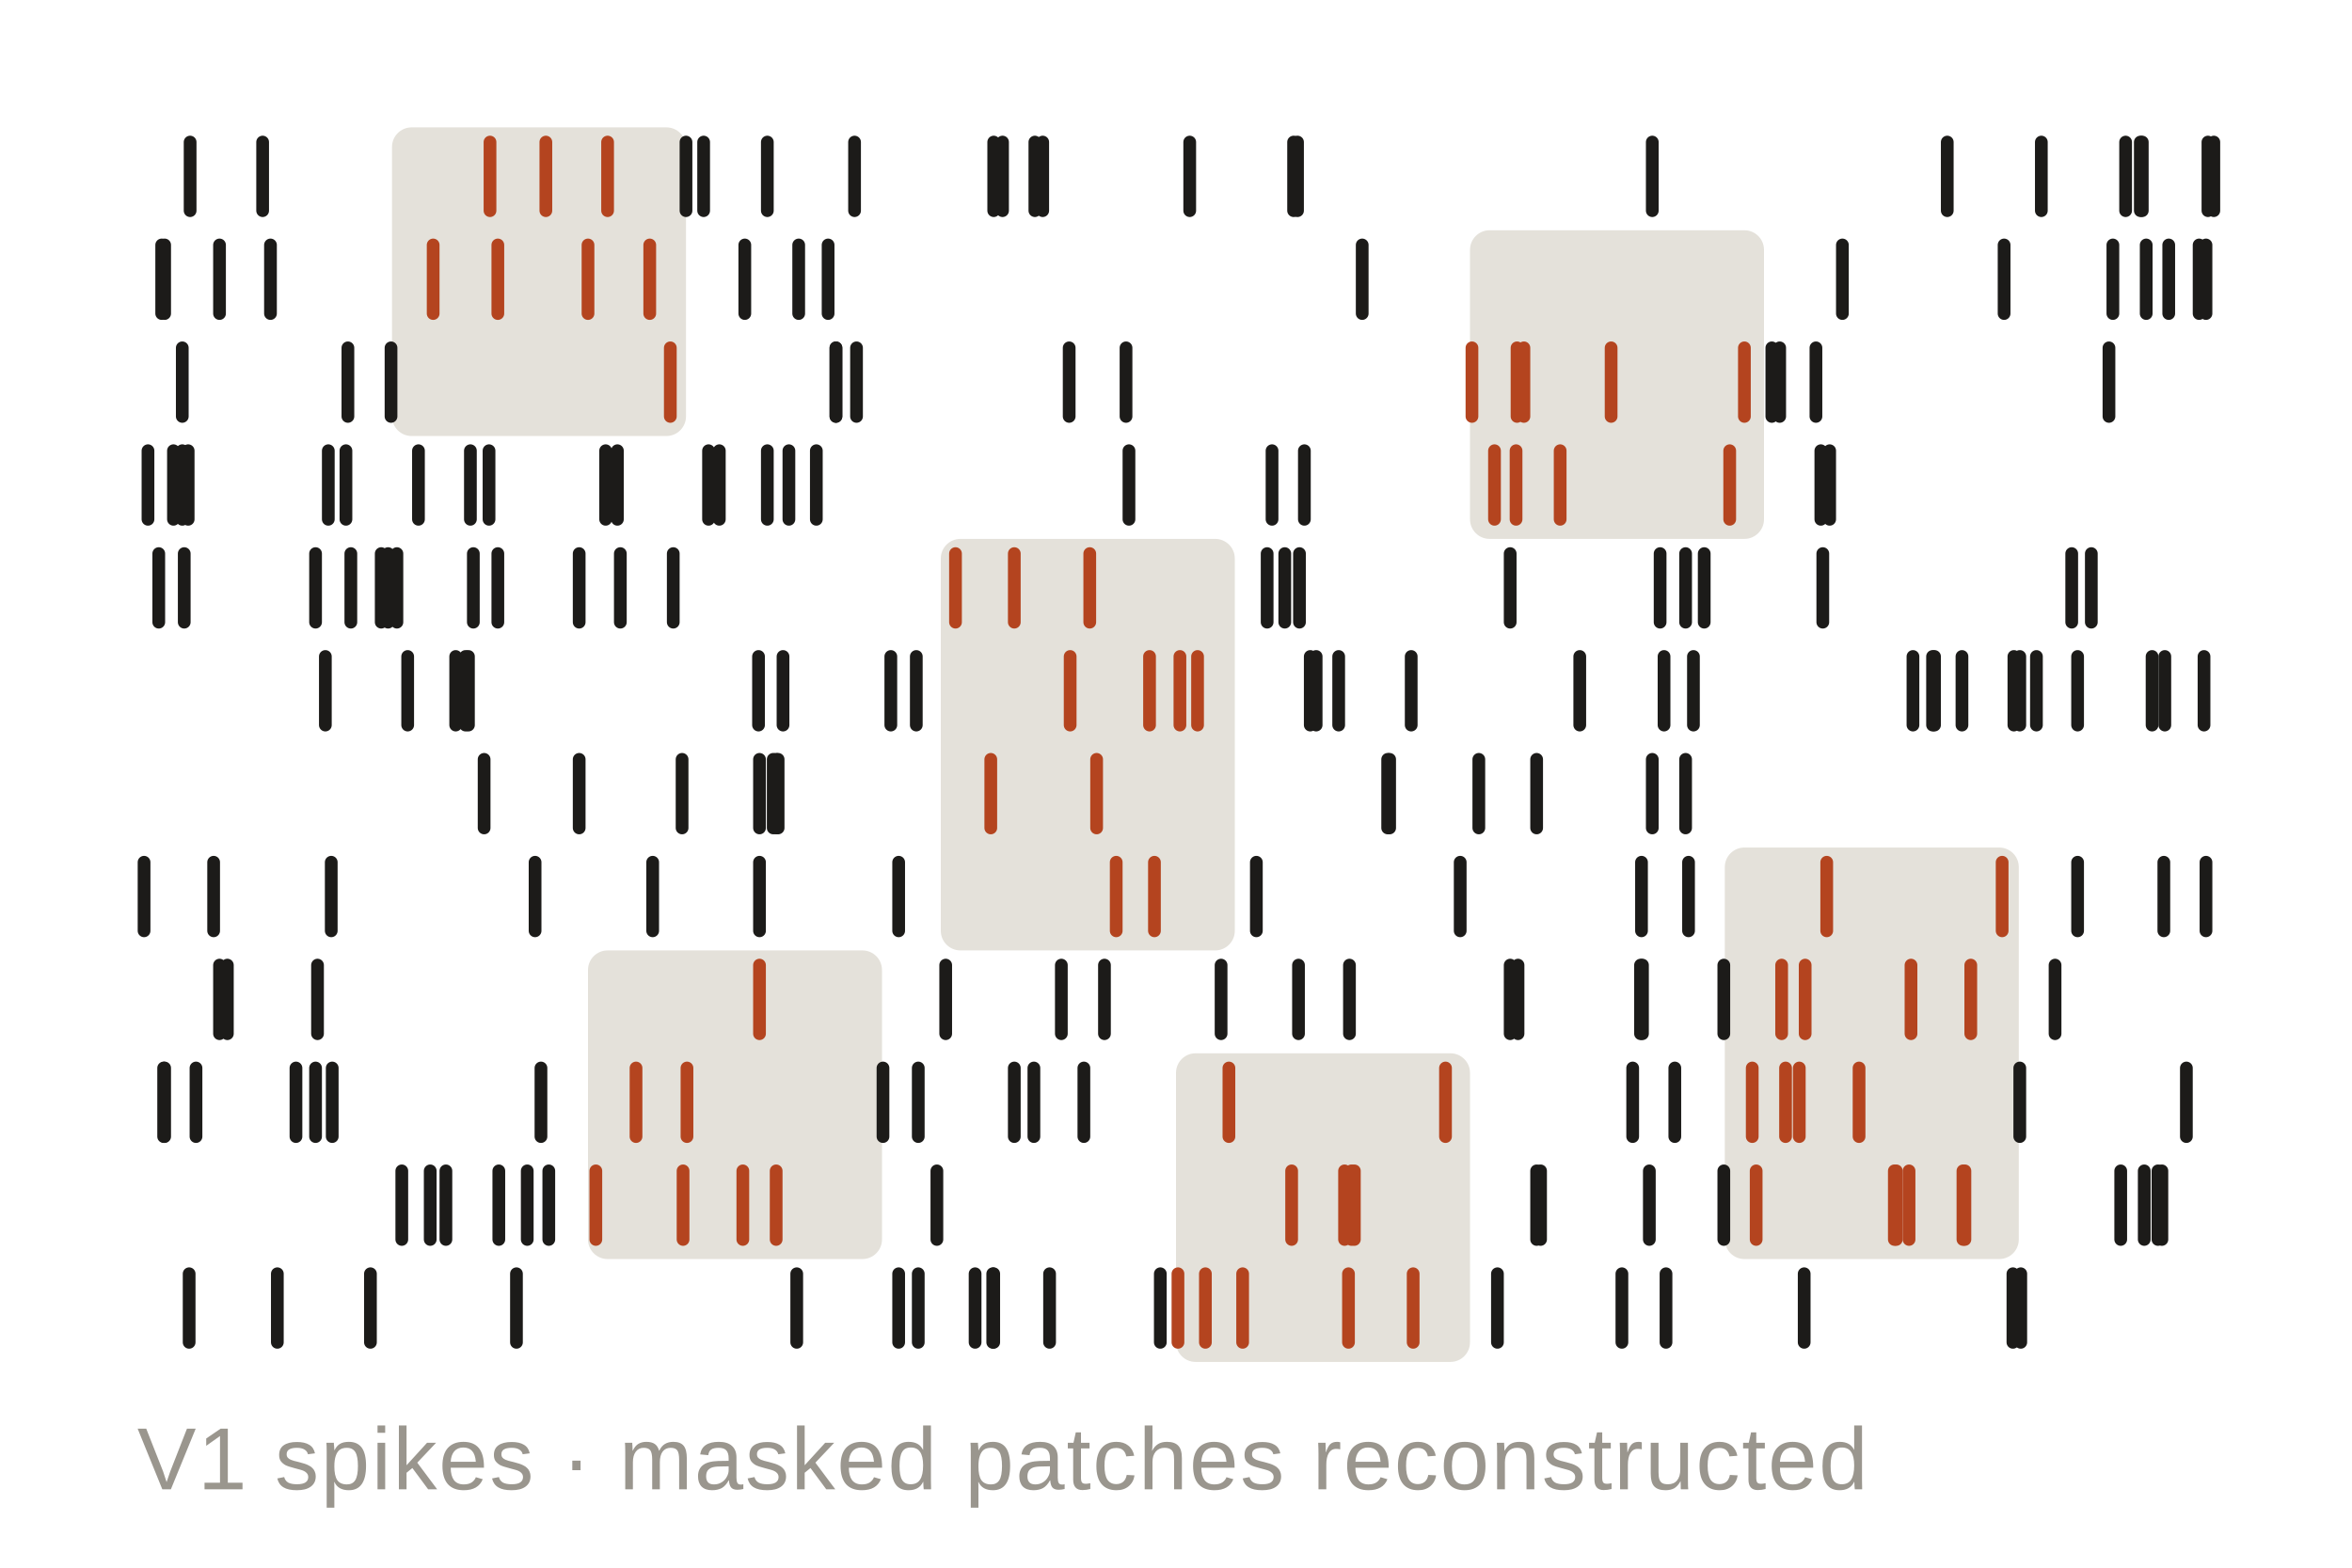
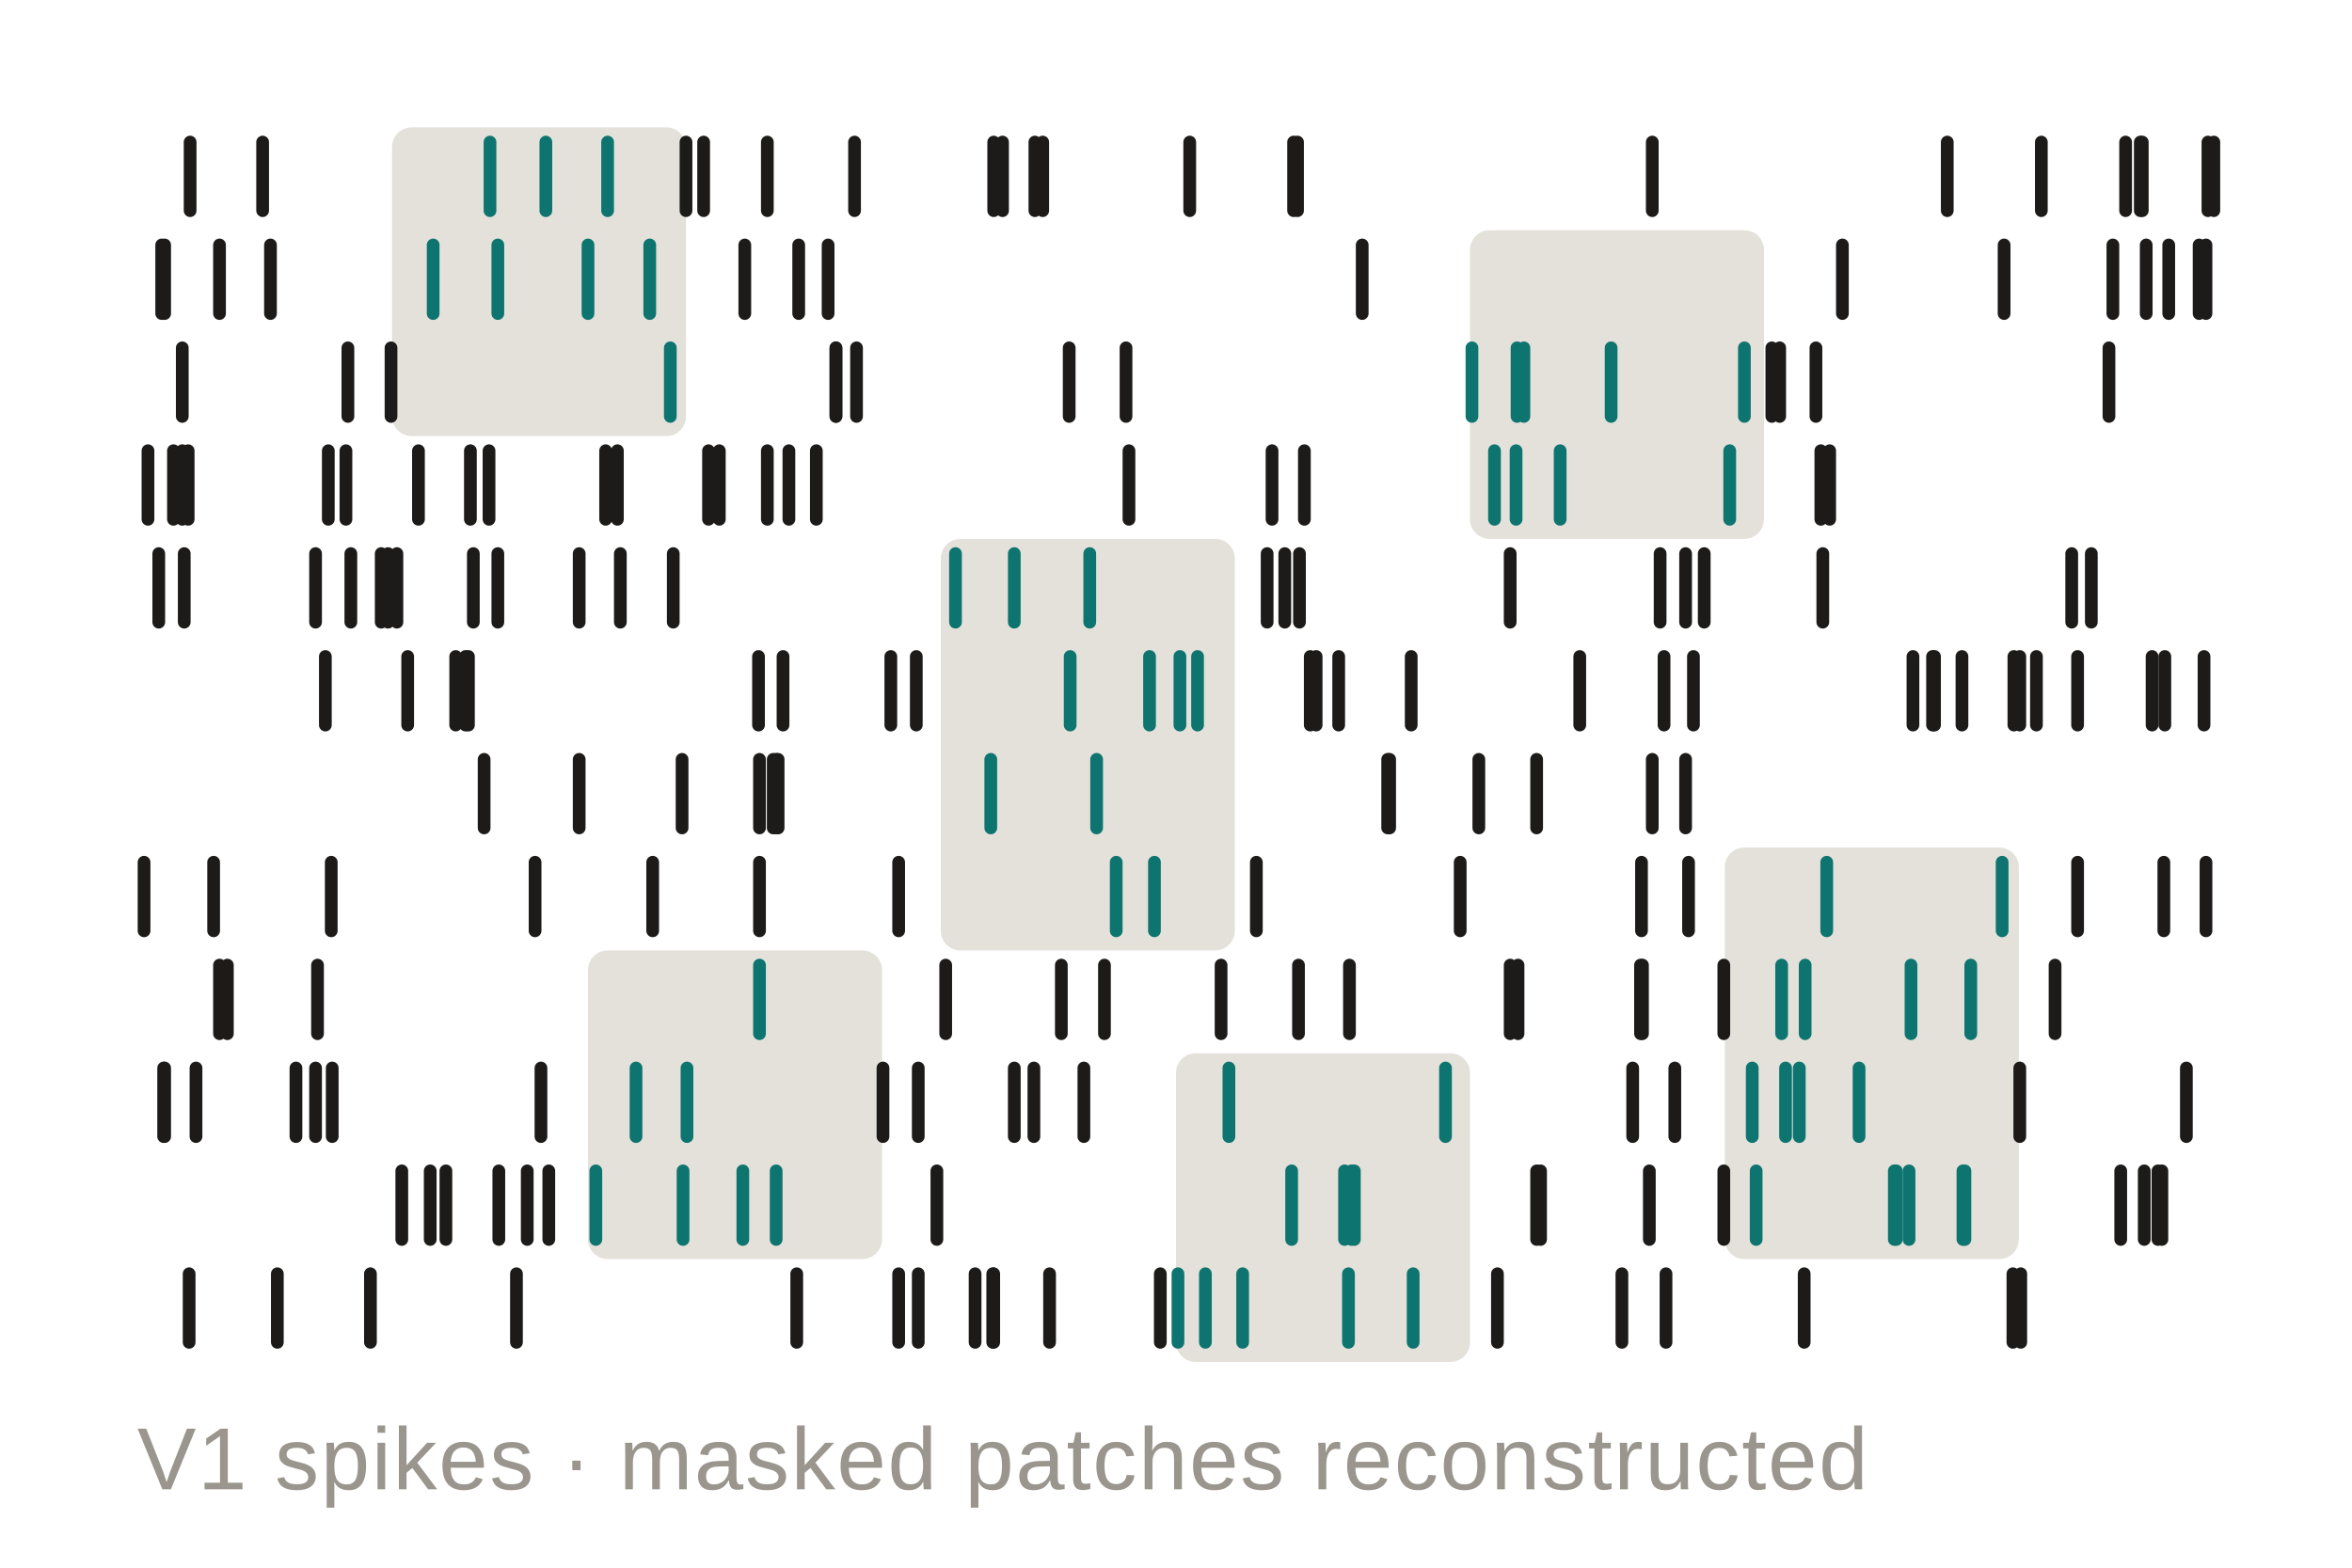
<svg xmlns="http://www.w3.org/2000/svg" class="g" viewBox="0 0 240 160">
  <style>
  .g .faint { fill: var(--rule, #e4e1da); }
-   .g .l-ink { stroke: var(--text, #1c1b19); } .g .l-mid { stroke: var(--fig-mid, #9a968e); } .g .l-acc { stroke: var(--accent, #b4441f); }
+   .g .l-ink { stroke: var(--text, #1c1b19); } .g .l-mid { stroke: var(--fig-mid, #9a968e); } .g .l-acc { stroke: var(--accent, #0e7470); }
  .g line, .g polyline { fill: none; stroke-width: 1.6; stroke-linecap: round; stroke-linejoin: round; }
  .g text { font-family: "Inter Tight", -apple-system, "Helvetica Neue", Arial, sans-serif; font-size: 9px; fill: var(--fig-mid, #9a968e); letter-spacing: .02em; }
</style>
  <rect class="faint" x="40" y="13.0" width="30" height="31.5" rx="2" />
  <rect class="faint" x="96" y="55.0" width="30" height="42.0" rx="2" />
  <rect class="faint" x="150" y="23.5" width="30" height="31.5" rx="2" />
  <rect class="faint" x="176" y="86.5" width="30" height="42.0" rx="2" />
  <rect class="faint" x="60" y="97.0" width="30" height="31.5" rx="2" />
  <rect class="faint" x="120" y="107.5" width="30" height="31.5" rx="2" />
  <line class="l-ink" style="stroke-width:1.3" x1="19.4" y1="14.5" x2="19.4" y2="21.5" />
  <line class="l-ink" style="stroke-width:1.3" x1="26.8" y1="14.5" x2="26.8" y2="21.5" />
  <line class="l-acc" style="stroke-width:1.3" x1="50.0" y1="14.5" x2="50.0" y2="21.5" />
  <line class="l-acc" style="stroke-width:1.3" x1="55.7" y1="14.5" x2="55.7" y2="21.5" />
  <line class="l-acc" style="stroke-width:1.3" x1="62.0" y1="14.5" x2="62.0" y2="21.5" />
  <line class="l-ink" style="stroke-width:1.3" x1="70.0" y1="14.5" x2="70.0" y2="21.5" />
  <line class="l-ink" style="stroke-width:1.3" x1="71.8" y1="14.5" x2="71.8" y2="21.5" />
  <line class="l-ink" style="stroke-width:1.3" x1="78.3" y1="14.5" x2="78.3" y2="21.5" />
  <line class="l-ink" style="stroke-width:1.3" x1="87.2" y1="14.5" x2="87.2" y2="21.5" />
  <line class="l-ink" style="stroke-width:1.3" x1="101.4" y1="14.5" x2="101.4" y2="21.5" />
  <line class="l-ink" style="stroke-width:1.3" x1="102.3" y1="14.5" x2="102.3" y2="21.5" />
  <line class="l-ink" style="stroke-width:1.3" x1="105.6" y1="14.5" x2="105.6" y2="21.5" />
  <line class="l-ink" style="stroke-width:1.3" x1="106.4" y1="14.5" x2="106.4" y2="21.5" />
  <line class="l-ink" style="stroke-width:1.3" x1="121.4" y1="14.5" x2="121.4" y2="21.5" />
  <line class="l-ink" style="stroke-width:1.3" x1="132.0" y1="14.5" x2="132.0" y2="21.5" />
  <line class="l-ink" style="stroke-width:1.3" x1="132.4" y1="14.5" x2="132.4" y2="21.5" />
  <line class="l-ink" style="stroke-width:1.3" x1="168.6" y1="14.5" x2="168.6" y2="21.5" />
  <line class="l-ink" style="stroke-width:1.3" x1="198.7" y1="14.5" x2="198.7" y2="21.5" />
  <line class="l-ink" style="stroke-width:1.3" x1="208.3" y1="14.5" x2="208.3" y2="21.5" />
  <line class="l-ink" style="stroke-width:1.3" x1="216.9" y1="14.5" x2="216.9" y2="21.5" />
  <line class="l-ink" style="stroke-width:1.3" x1="218.4" y1="14.5" x2="218.4" y2="21.5" />
  <line class="l-ink" style="stroke-width:1.3" x1="218.6" y1="14.5" x2="218.6" y2="21.5" />
  <line class="l-ink" style="stroke-width:1.3" x1="225.3" y1="14.5" x2="225.3" y2="21.5" />
  <line class="l-ink" style="stroke-width:1.3" x1="225.9" y1="14.5" x2="225.9" y2="21.5" />
  <line class="l-ink" style="stroke-width:1.3" x1="16.5" y1="25.0" x2="16.5" y2="32.0" />
  <line class="l-ink" style="stroke-width:1.3" x1="16.8" y1="25.0" x2="16.8" y2="32.0" />
  <line class="l-ink" style="stroke-width:1.3" x1="22.4" y1="25.0" x2="22.4" y2="32.0" />
  <line class="l-ink" style="stroke-width:1.3" x1="27.6" y1="25.0" x2="27.6" y2="32.0" />
  <line class="l-acc" style="stroke-width:1.3" x1="44.2" y1="25.0" x2="44.2" y2="32.0" />
  <line class="l-acc" style="stroke-width:1.3" x1="50.8" y1="25.0" x2="50.8" y2="32.0" />
  <line class="l-acc" style="stroke-width:1.3" x1="60.0" y1="25.0" x2="60.0" y2="32.0" />
  <line class="l-acc" style="stroke-width:1.3" x1="66.3" y1="25.0" x2="66.3" y2="32.0" />
  <line class="l-ink" style="stroke-width:1.3" x1="76.0" y1="25.0" x2="76.0" y2="32.0" />
  <line class="l-ink" style="stroke-width:1.3" x1="81.5" y1="25.0" x2="81.5" y2="32.0" />
  <line class="l-ink" style="stroke-width:1.3" x1="84.5" y1="25.0" x2="84.5" y2="32.0" />
  <line class="l-ink" style="stroke-width:1.3" x1="139.0" y1="25.0" x2="139.0" y2="32.0" />
  <line class="l-ink" style="stroke-width:1.3" x1="188.0" y1="25.0" x2="188.0" y2="32.0" />
  <line class="l-ink" style="stroke-width:1.3" x1="204.5" y1="25.0" x2="204.5" y2="32.0" />
  <line class="l-ink" style="stroke-width:1.3" x1="215.6" y1="25.0" x2="215.6" y2="32.0" />
  <line class="l-ink" style="stroke-width:1.3" x1="219.0" y1="25.0" x2="219.0" y2="32.0" />
  <line class="l-ink" style="stroke-width:1.3" x1="221.3" y1="25.0" x2="221.3" y2="32.0" />
  <line class="l-ink" style="stroke-width:1.3" x1="224.4" y1="25.0" x2="224.4" y2="32.0" />
  <line class="l-ink" style="stroke-width:1.3" x1="225.1" y1="25.0" x2="225.1" y2="32.0" />
  <line class="l-ink" style="stroke-width:1.3" x1="18.6" y1="35.5" x2="18.6" y2="42.5" />
  <line class="l-ink" style="stroke-width:1.3" x1="35.5" y1="35.5" x2="35.5" y2="42.5" />
  <line class="l-ink" style="stroke-width:1.3" x1="39.9" y1="35.5" x2="39.9" y2="42.5" />
  <line class="l-acc" style="stroke-width:1.3" x1="68.4" y1="35.5" x2="68.4" y2="42.5" />
  <line class="l-ink" style="stroke-width:1.3" x1="85.3" y1="35.5" x2="85.3" y2="42.5" />
  <line class="l-ink" style="stroke-width:1.3" x1="85.3" y1="35.5" x2="85.3" y2="42.5" />
  <line class="l-ink" style="stroke-width:1.3" x1="87.4" y1="35.5" x2="87.4" y2="42.5" />
  <line class="l-ink" style="stroke-width:1.3" x1="109.1" y1="35.5" x2="109.1" y2="42.5" />
  <line class="l-ink" style="stroke-width:1.3" x1="114.9" y1="35.5" x2="114.9" y2="42.5" />
  <line class="l-acc" style="stroke-width:1.3" x1="150.2" y1="35.5" x2="150.2" y2="42.5" />
  <line class="l-acc" style="stroke-width:1.3" x1="154.8" y1="35.5" x2="154.8" y2="42.5" />
  <line class="l-acc" style="stroke-width:1.3" x1="155.5" y1="35.5" x2="155.5" y2="42.5" />
  <line class="l-acc" style="stroke-width:1.3" x1="164.4" y1="35.5" x2="164.4" y2="42.5" />
  <line class="l-acc" style="stroke-width:1.3" x1="178.0" y1="35.5" x2="178.0" y2="42.5" />
  <line class="l-ink" style="stroke-width:1.3" x1="180.8" y1="35.5" x2="180.8" y2="42.5" />
  <line class="l-ink" style="stroke-width:1.3" x1="181.6" y1="35.5" x2="181.6" y2="42.5" />
  <line class="l-ink" style="stroke-width:1.3" x1="185.3" y1="35.5" x2="185.3" y2="42.5" />
  <line class="l-ink" style="stroke-width:1.3" x1="215.2" y1="35.5" x2="215.2" y2="42.5" />
  <line class="l-ink" style="stroke-width:1.3" x1="15.1" y1="46.0" x2="15.1" y2="53.0" />
  <line class="l-ink" style="stroke-width:1.3" x1="17.7" y1="46.0" x2="17.7" y2="53.0" />
  <line class="l-ink" style="stroke-width:1.3" x1="18.6" y1="46.0" x2="18.6" y2="53.0" />
  <line class="l-ink" style="stroke-width:1.3" x1="19.2" y1="46.0" x2="19.2" y2="53.0" />
  <line class="l-ink" style="stroke-width:1.3" x1="33.5" y1="46.0" x2="33.5" y2="53.0" />
  <line class="l-ink" style="stroke-width:1.3" x1="35.3" y1="46.0" x2="35.3" y2="53.0" />
  <line class="l-ink" style="stroke-width:1.3" x1="42.7" y1="46.0" x2="42.7" y2="53.0" />
  <line class="l-ink" style="stroke-width:1.3" x1="48.0" y1="46.0" x2="48.0" y2="53.0" />
  <line class="l-ink" style="stroke-width:1.3" x1="49.9" y1="46.0" x2="49.9" y2="53.0" />
  <line class="l-ink" style="stroke-width:1.3" x1="61.8" y1="46.0" x2="61.8" y2="53.0" />
  <line class="l-ink" style="stroke-width:1.3" x1="63.0" y1="46.0" x2="63.0" y2="53.0" />
  <line class="l-ink" style="stroke-width:1.3" x1="72.3" y1="46.0" x2="72.3" y2="53.0" />
  <line class="l-ink" style="stroke-width:1.3" x1="73.4" y1="46.0" x2="73.4" y2="53.0" />
  <line class="l-ink" style="stroke-width:1.3" x1="78.3" y1="46.0" x2="78.3" y2="53.0" />
  <line class="l-ink" style="stroke-width:1.3" x1="80.5" y1="46.0" x2="80.5" y2="53.0" />
  <line class="l-ink" style="stroke-width:1.3" x1="83.3" y1="46.0" x2="83.3" y2="53.0" />
  <line class="l-ink" style="stroke-width:1.3" x1="115.2" y1="46.0" x2="115.2" y2="53.0" />
  <line class="l-ink" style="stroke-width:1.3" x1="129.8" y1="46.0" x2="129.8" y2="53.0" />
  <line class="l-ink" style="stroke-width:1.3" x1="133.1" y1="46.0" x2="133.1" y2="53.0" />
  <line class="l-acc" style="stroke-width:1.3" x1="152.5" y1="46.0" x2="152.5" y2="53.0" />
  <line class="l-acc" style="stroke-width:1.3" x1="154.7" y1="46.0" x2="154.7" y2="53.0" />
  <line class="l-acc" style="stroke-width:1.3" x1="159.2" y1="46.0" x2="159.2" y2="53.0" />
  <line class="l-acc" style="stroke-width:1.3" x1="176.5" y1="46.0" x2="176.5" y2="53.0" />
  <line class="l-ink" style="stroke-width:1.3" x1="185.8" y1="46.0" x2="185.8" y2="53.0" />
  <line class="l-ink" style="stroke-width:1.3" x1="186.7" y1="46.0" x2="186.7" y2="53.0" />
  <line class="l-ink" style="stroke-width:1.3" x1="16.2" y1="56.5" x2="16.2" y2="63.5" />
  <line class="l-ink" style="stroke-width:1.3" x1="18.8" y1="56.5" x2="18.8" y2="63.5" />
  <line class="l-ink" style="stroke-width:1.3" x1="32.2" y1="56.5" x2="32.2" y2="63.5" />
  <line class="l-ink" style="stroke-width:1.3" x1="35.8" y1="56.5" x2="35.8" y2="63.5" />
  <line class="l-ink" style="stroke-width:1.3" x1="38.9" y1="56.5" x2="38.9" y2="63.5" />
  <line class="l-ink" style="stroke-width:1.3" x1="39.6" y1="56.5" x2="39.6" y2="63.5" />
  <line class="l-ink" style="stroke-width:1.3" x1="40.5" y1="56.5" x2="40.5" y2="63.5" />
  <line class="l-ink" style="stroke-width:1.3" x1="48.3" y1="56.5" x2="48.3" y2="63.5" />
  <line class="l-ink" style="stroke-width:1.3" x1="50.8" y1="56.5" x2="50.8" y2="63.5" />
  <line class="l-ink" style="stroke-width:1.3" x1="59.1" y1="56.5" x2="59.1" y2="63.5" />
  <line class="l-ink" style="stroke-width:1.3" x1="63.3" y1="56.5" x2="63.3" y2="63.5" />
  <line class="l-ink" style="stroke-width:1.3" x1="68.7" y1="56.5" x2="68.7" y2="63.5" />
  <line class="l-acc" style="stroke-width:1.3" x1="97.5" y1="56.5" x2="97.5" y2="63.5" />
  <line class="l-acc" style="stroke-width:1.3" x1="103.5" y1="56.5" x2="103.5" y2="63.5" />
  <line class="l-acc" style="stroke-width:1.3" x1="111.2" y1="56.5" x2="111.2" y2="63.5" />
  <line class="l-ink" style="stroke-width:1.3" x1="129.3" y1="56.5" x2="129.3" y2="63.5" />
  <line class="l-ink" style="stroke-width:1.3" x1="131.1" y1="56.5" x2="131.1" y2="63.5" />
  <line class="l-ink" style="stroke-width:1.3" x1="132.6" y1="56.5" x2="132.6" y2="63.5" />
  <line class="l-ink" style="stroke-width:1.3" x1="154.1" y1="56.5" x2="154.1" y2="63.5" />
  <line class="l-ink" style="stroke-width:1.3" x1="169.4" y1="56.5" x2="169.4" y2="63.5" />
  <line class="l-ink" style="stroke-width:1.3" x1="172.0" y1="56.5" x2="172.0" y2="63.5" />
  <line class="l-ink" style="stroke-width:1.3" x1="173.9" y1="56.5" x2="173.9" y2="63.5" />
  <line class="l-ink" style="stroke-width:1.3" x1="186.0" y1="56.5" x2="186.0" y2="63.5" />
  <line class="l-ink" style="stroke-width:1.3" x1="211.4" y1="56.5" x2="211.4" y2="63.5" />
  <line class="l-ink" style="stroke-width:1.3" x1="213.4" y1="56.5" x2="213.4" y2="63.5" />
  <line class="l-ink" style="stroke-width:1.3" x1="33.2" y1="67.0" x2="33.2" y2="74.0" />
  <line class="l-ink" style="stroke-width:1.3" x1="41.6" y1="67.0" x2="41.6" y2="74.0" />
  <line class="l-ink" style="stroke-width:1.3" x1="46.5" y1="67.0" x2="46.5" y2="74.0" />
  <line class="l-ink" style="stroke-width:1.3" x1="47.5" y1="67.0" x2="47.5" y2="74.0" />
  <line class="l-ink" style="stroke-width:1.3" x1="47.8" y1="67.0" x2="47.8" y2="74.0" />
  <line class="l-ink" style="stroke-width:1.3" x1="77.4" y1="67.0" x2="77.4" y2="74.0" />
  <line class="l-ink" style="stroke-width:1.3" x1="79.9" y1="67.0" x2="79.9" y2="74.0" />
  <line class="l-ink" style="stroke-width:1.3" x1="90.9" y1="67.0" x2="90.9" y2="74.0" />
  <line class="l-ink" style="stroke-width:1.3" x1="93.5" y1="67.0" x2="93.5" y2="74.0" />
  <line class="l-acc" style="stroke-width:1.3" x1="109.2" y1="67.0" x2="109.2" y2="74.0" />
  <line class="l-acc" style="stroke-width:1.3" x1="117.3" y1="67.0" x2="117.3" y2="74.0" />
  <line class="l-acc" style="stroke-width:1.3" x1="120.4" y1="67.0" x2="120.4" y2="74.0" />
  <line class="l-acc" style="stroke-width:1.3" x1="122.2" y1="67.0" x2="122.2" y2="74.0" />
  <line class="l-ink" style="stroke-width:1.3" x1="133.7" y1="67.0" x2="133.7" y2="74.0" />
  <line class="l-ink" style="stroke-width:1.3" x1="134.3" y1="67.0" x2="134.3" y2="74.0" />
  <line class="l-ink" style="stroke-width:1.3" x1="136.6" y1="67.0" x2="136.6" y2="74.0" />
  <line class="l-ink" style="stroke-width:1.3" x1="144.0" y1="67.0" x2="144.0" y2="74.0" />
  <line class="l-ink" style="stroke-width:1.3" x1="161.2" y1="67.0" x2="161.2" y2="74.0" />
  <line class="l-ink" style="stroke-width:1.3" x1="169.8" y1="67.0" x2="169.8" y2="74.0" />
  <line class="l-ink" style="stroke-width:1.3" x1="172.8" y1="67.0" x2="172.8" y2="74.0" />
  <line class="l-ink" style="stroke-width:1.3" x1="195.2" y1="67.0" x2="195.2" y2="74.0" />
  <line class="l-ink" style="stroke-width:1.3" x1="197.2" y1="67.0" x2="197.2" y2="74.0" />
  <line class="l-ink" style="stroke-width:1.3" x1="197.4" y1="67.0" x2="197.4" y2="74.0" />
  <line class="l-ink" style="stroke-width:1.3" x1="200.2" y1="67.0" x2="200.2" y2="74.0" />
  <line class="l-ink" style="stroke-width:1.3" x1="205.5" y1="67.0" x2="205.5" y2="74.0" />
  <line class="l-ink" style="stroke-width:1.3" x1="206.1" y1="67.0" x2="206.1" y2="74.0" />
  <line class="l-ink" style="stroke-width:1.3" x1="207.8" y1="67.0" x2="207.8" y2="74.0" />
  <line class="l-ink" style="stroke-width:1.3" x1="212.0" y1="67.0" x2="212.0" y2="74.0" />
  <line class="l-ink" style="stroke-width:1.3" x1="219.6" y1="67.0" x2="219.6" y2="74.0" />
  <line class="l-ink" style="stroke-width:1.3" x1="220.9" y1="67.0" x2="220.9" y2="74.0" />
  <line class="l-ink" style="stroke-width:1.3" x1="224.9" y1="67.0" x2="224.9" y2="74.0" />
  <line class="l-ink" style="stroke-width:1.3" x1="49.4" y1="77.5" x2="49.4" y2="84.5" />
  <line class="l-ink" style="stroke-width:1.3" x1="59.1" y1="77.5" x2="59.1" y2="84.5" />
  <line class="l-ink" style="stroke-width:1.3" x1="69.6" y1="77.5" x2="69.6" y2="84.5" />
  <line class="l-ink" style="stroke-width:1.3" x1="77.5" y1="77.5" x2="77.5" y2="84.5" />
  <line class="l-ink" style="stroke-width:1.3" x1="78.9" y1="77.5" x2="78.9" y2="84.5" />
  <line class="l-ink" style="stroke-width:1.3" x1="79.2" y1="77.5" x2="79.2" y2="84.5" />
  <line class="l-ink" style="stroke-width:1.3" x1="79.4" y1="77.5" x2="79.4" y2="84.5" />
  <line class="l-acc" style="stroke-width:1.3" x1="101.1" y1="77.5" x2="101.1" y2="84.5" />
  <line class="l-acc" style="stroke-width:1.3" x1="111.9" y1="77.5" x2="111.9" y2="84.5" />
  <line class="l-ink" style="stroke-width:1.3" x1="141.6" y1="77.5" x2="141.6" y2="84.5" />
  <line class="l-ink" style="stroke-width:1.3" x1="141.8" y1="77.5" x2="141.8" y2="84.5" />
  <line class="l-ink" style="stroke-width:1.3" x1="150.9" y1="77.5" x2="150.9" y2="84.5" />
  <line class="l-ink" style="stroke-width:1.3" x1="156.8" y1="77.5" x2="156.8" y2="84.5" />
  <line class="l-ink" style="stroke-width:1.3" x1="168.6" y1="77.5" x2="168.6" y2="84.5" />
  <line class="l-ink" style="stroke-width:1.3" x1="172.0" y1="77.5" x2="172.0" y2="84.5" />
  <line class="l-ink" style="stroke-width:1.3" x1="14.7" y1="88.0" x2="14.7" y2="95.0" />
  <line class="l-ink" style="stroke-width:1.3" x1="21.8" y1="88.0" x2="21.8" y2="95.0" />
  <line class="l-ink" style="stroke-width:1.3" x1="33.8" y1="88.0" x2="33.8" y2="95.0" />
  <line class="l-ink" style="stroke-width:1.3" x1="54.6" y1="88.0" x2="54.6" y2="95.0" />
  <line class="l-ink" style="stroke-width:1.3" x1="66.6" y1="88.0" x2="66.6" y2="95.0" />
  <line class="l-ink" style="stroke-width:1.3" x1="77.5" y1="88.0" x2="77.5" y2="95.0" />
  <line class="l-ink" style="stroke-width:1.3" x1="91.7" y1="88.0" x2="91.7" y2="95.0" />
  <line class="l-acc" style="stroke-width:1.3" x1="113.9" y1="88.0" x2="113.9" y2="95.0" />
  <line class="l-acc" style="stroke-width:1.3" x1="117.8" y1="88.0" x2="117.8" y2="95.0" />
  <line class="l-ink" style="stroke-width:1.3" x1="128.2" y1="88.0" x2="128.2" y2="95.0" />
  <line class="l-ink" style="stroke-width:1.3" x1="149.0" y1="88.0" x2="149.0" y2="95.0" />
  <line class="l-ink" style="stroke-width:1.3" x1="167.5" y1="88.0" x2="167.5" y2="95.0" />
  <line class="l-ink" style="stroke-width:1.3" x1="172.3" y1="88.0" x2="172.3" y2="95.0" />
  <line class="l-acc" style="stroke-width:1.3" x1="186.4" y1="88.0" x2="186.4" y2="95.0" />
  <line class="l-acc" style="stroke-width:1.3" x1="204.3" y1="88.0" x2="204.3" y2="95.0" />
  <line class="l-ink" style="stroke-width:1.3" x1="212.0" y1="88.0" x2="212.0" y2="95.0" />
  <line class="l-ink" style="stroke-width:1.3" x1="220.8" y1="88.0" x2="220.8" y2="95.0" />
  <line class="l-ink" style="stroke-width:1.3" x1="225.1" y1="88.0" x2="225.1" y2="95.0" />
  <line class="l-ink" style="stroke-width:1.3" x1="22.4" y1="98.5" x2="22.4" y2="105.5" />
  <line class="l-ink" style="stroke-width:1.3" x1="23.2" y1="98.5" x2="23.2" y2="105.5" />
  <line class="l-ink" style="stroke-width:1.3" x1="32.4" y1="98.5" x2="32.4" y2="105.5" />
  <line class="l-acc" style="stroke-width:1.3" x1="77.5" y1="98.5" x2="77.5" y2="105.5" />
  <line class="l-ink" style="stroke-width:1.3" x1="96.5" y1="98.5" x2="96.5" y2="105.5" />
  <line class="l-ink" style="stroke-width:1.3" x1="108.3" y1="98.5" x2="108.3" y2="105.5" />
  <line class="l-ink" style="stroke-width:1.3" x1="112.7" y1="98.5" x2="112.7" y2="105.5" />
  <line class="l-ink" style="stroke-width:1.3" x1="124.6" y1="98.5" x2="124.6" y2="105.5" />
  <line class="l-ink" style="stroke-width:1.3" x1="132.5" y1="98.5" x2="132.5" y2="105.5" />
  <line class="l-ink" style="stroke-width:1.3" x1="137.7" y1="98.5" x2="137.7" y2="105.5" />
  <line class="l-ink" style="stroke-width:1.3" x1="154.1" y1="98.5" x2="154.1" y2="105.5" />
  <line class="l-ink" style="stroke-width:1.3" x1="154.9" y1="98.5" x2="154.9" y2="105.5" />
  <line class="l-ink" style="stroke-width:1.3" x1="167.4" y1="98.5" x2="167.4" y2="105.5" />
  <line class="l-ink" style="stroke-width:1.3" x1="167.6" y1="98.5" x2="167.6" y2="105.5" />
  <line class="l-ink" style="stroke-width:1.3" x1="175.9" y1="98.5" x2="175.9" y2="105.5" />
  <line class="l-acc" style="stroke-width:1.3" x1="181.8" y1="98.5" x2="181.8" y2="105.5" />
  <line class="l-acc" style="stroke-width:1.3" x1="184.2" y1="98.5" x2="184.2" y2="105.5" />
  <line class="l-acc" style="stroke-width:1.3" x1="195.0" y1="98.5" x2="195.0" y2="105.5" />
  <line class="l-acc" style="stroke-width:1.3" x1="201.1" y1="98.5" x2="201.1" y2="105.5" />
  <line class="l-ink" style="stroke-width:1.3" x1="209.7" y1="98.5" x2="209.7" y2="105.5" />
  <line class="l-ink" style="stroke-width:1.3" x1="16.7" y1="109.0" x2="16.7" y2="116.0" />
  <line class="l-ink" style="stroke-width:1.3" x1="16.8" y1="109.0" x2="16.8" y2="116.0" />
  <line class="l-ink" style="stroke-width:1.3" x1="20.0" y1="109.0" x2="20.0" y2="116.0" />
  <line class="l-ink" style="stroke-width:1.3" x1="30.2" y1="109.0" x2="30.2" y2="116.0" />
  <line class="l-ink" style="stroke-width:1.3" x1="32.2" y1="109.0" x2="32.2" y2="116.0" />
  <line class="l-ink" style="stroke-width:1.3" x1="33.9" y1="109.0" x2="33.9" y2="116.0" />
  <line class="l-ink" style="stroke-width:1.3" x1="55.2" y1="109.0" x2="55.2" y2="116.0" />
  <line class="l-acc" style="stroke-width:1.3" x1="64.9" y1="109.0" x2="64.9" y2="116.0" />
  <line class="l-acc" style="stroke-width:1.3" x1="70.1" y1="109.0" x2="70.1" y2="116.0" />
  <line class="l-ink" style="stroke-width:1.3" x1="90.1" y1="109.0" x2="90.1" y2="116.0" />
  <line class="l-ink" style="stroke-width:1.3" x1="93.7" y1="109.0" x2="93.7" y2="116.0" />
  <line class="l-ink" style="stroke-width:1.3" x1="103.5" y1="109.0" x2="103.5" y2="116.0" />
  <line class="l-ink" style="stroke-width:1.3" x1="105.5" y1="109.0" x2="105.5" y2="116.0" />
  <line class="l-ink" style="stroke-width:1.3" x1="110.6" y1="109.0" x2="110.6" y2="116.0" />
  <line class="l-acc" style="stroke-width:1.3" x1="125.4" y1="109.0" x2="125.4" y2="116.0" />
  <line class="l-acc" style="stroke-width:1.3" x1="147.5" y1="109.0" x2="147.5" y2="116.0" />
  <line class="l-ink" style="stroke-width:1.3" x1="166.6" y1="109.0" x2="166.6" y2="116.0" />
  <line class="l-ink" style="stroke-width:1.3" x1="170.9" y1="109.0" x2="170.9" y2="116.0" />
  <line class="l-acc" style="stroke-width:1.3" x1="178.8" y1="109.0" x2="178.8" y2="116.0" />
  <line class="l-acc" style="stroke-width:1.3" x1="182.2" y1="109.0" x2="182.2" y2="116.0" />
  <line class="l-acc" style="stroke-width:1.3" x1="183.6" y1="109.0" x2="183.6" y2="116.0" />
  <line class="l-acc" style="stroke-width:1.3" x1="189.7" y1="109.0" x2="189.7" y2="116.0" />
  <line class="l-ink" style="stroke-width:1.3" x1="206.1" y1="109.0" x2="206.1" y2="116.0" />
  <line class="l-ink" style="stroke-width:1.3" x1="223.1" y1="109.0" x2="223.1" y2="116.0" />
  <line class="l-ink" style="stroke-width:1.3" x1="41.0" y1="119.5" x2="41.0" y2="126.5" />
  <line class="l-ink" style="stroke-width:1.3" x1="43.9" y1="119.5" x2="43.9" y2="126.5" />
  <line class="l-ink" style="stroke-width:1.3" x1="45.5" y1="119.5" x2="45.5" y2="126.5" />
  <line class="l-ink" style="stroke-width:1.3" x1="50.9" y1="119.5" x2="50.9" y2="126.5" />
  <line class="l-ink" style="stroke-width:1.3" x1="53.8" y1="119.5" x2="53.8" y2="126.5" />
  <line class="l-ink" style="stroke-width:1.3" x1="56.0" y1="119.5" x2="56.0" y2="126.5" />
  <line class="l-acc" style="stroke-width:1.3" x1="60.8" y1="119.5" x2="60.8" y2="126.5" />
  <line class="l-acc" style="stroke-width:1.3" x1="69.7" y1="119.5" x2="69.7" y2="126.5" />
  <line class="l-acc" style="stroke-width:1.3" x1="75.8" y1="119.5" x2="75.8" y2="126.5" />
  <line class="l-acc" style="stroke-width:1.3" x1="79.2" y1="119.5" x2="79.2" y2="126.5" />
  <line class="l-ink" style="stroke-width:1.3" x1="95.6" y1="119.5" x2="95.6" y2="126.5" />
  <line class="l-acc" style="stroke-width:1.3" x1="131.8" y1="119.5" x2="131.8" y2="126.5" />
  <line class="l-acc" style="stroke-width:1.3" x1="137.2" y1="119.5" x2="137.2" y2="126.5" />
  <line class="l-acc" style="stroke-width:1.3" x1="137.9" y1="119.5" x2="137.9" y2="126.5" />
  <line class="l-acc" style="stroke-width:1.3" x1="138.2" y1="119.5" x2="138.2" y2="126.5" />
  <line class="l-ink" style="stroke-width:1.3" x1="156.8" y1="119.5" x2="156.8" y2="126.5" />
  <line class="l-ink" style="stroke-width:1.3" x1="157.2" y1="119.5" x2="157.2" y2="126.5" />
  <line class="l-ink" style="stroke-width:1.3" x1="168.3" y1="119.5" x2="168.3" y2="126.5" />
  <line class="l-ink" style="stroke-width:1.3" x1="175.9" y1="119.5" x2="175.9" y2="126.5" />
  <line class="l-acc" style="stroke-width:1.3" x1="179.2" y1="119.5" x2="179.2" y2="126.5" />
  <line class="l-acc" style="stroke-width:1.3" x1="193.3" y1="119.5" x2="193.3" y2="126.5" />
  <line class="l-acc" style="stroke-width:1.3" x1="193.5" y1="119.5" x2="193.5" y2="126.5" />
  <line class="l-acc" style="stroke-width:1.3" x1="194.8" y1="119.5" x2="194.8" y2="126.5" />
  <line class="l-acc" style="stroke-width:1.3" x1="200.3" y1="119.5" x2="200.3" y2="126.5" />
  <line class="l-acc" style="stroke-width:1.3" x1="200.5" y1="119.5" x2="200.5" y2="126.5" />
  <line class="l-ink" style="stroke-width:1.3" x1="216.4" y1="119.5" x2="216.4" y2="126.5" />
  <line class="l-ink" style="stroke-width:1.3" x1="218.8" y1="119.5" x2="218.8" y2="126.5" />
  <line class="l-ink" style="stroke-width:1.3" x1="220.2" y1="119.5" x2="220.2" y2="126.5" />
  <line class="l-ink" style="stroke-width:1.3" x1="220.6" y1="119.5" x2="220.6" y2="126.5" />
  <line class="l-ink" style="stroke-width:1.3" x1="19.3" y1="130.0" x2="19.3" y2="137.0" />
  <line class="l-ink" style="stroke-width:1.3" x1="28.3" y1="130.0" x2="28.3" y2="137.0" />
  <line class="l-ink" style="stroke-width:1.3" x1="37.8" y1="130.0" x2="37.8" y2="137.0" />
  <line class="l-ink" style="stroke-width:1.3" x1="52.7" y1="130.0" x2="52.7" y2="137.0" />
  <line class="l-ink" style="stroke-width:1.3" x1="81.3" y1="130.0" x2="81.3" y2="137.0" />
  <line class="l-ink" style="stroke-width:1.3" x1="91.7" y1="130.0" x2="91.7" y2="137.0" />
  <line class="l-ink" style="stroke-width:1.3" x1="93.7" y1="130.0" x2="93.7" y2="137.0" />
  <line class="l-ink" style="stroke-width:1.3" x1="99.5" y1="130.0" x2="99.5" y2="137.0" />
  <line class="l-ink" style="stroke-width:1.3" x1="101.3" y1="130.0" x2="101.3" y2="137.0" />
  <line class="l-ink" style="stroke-width:1.3" x1="101.4" y1="130.0" x2="101.4" y2="137.0" />
  <line class="l-ink" style="stroke-width:1.3" x1="107.1" y1="130.0" x2="107.1" y2="137.0" />
  <line class="l-ink" style="stroke-width:1.3" x1="118.4" y1="130.0" x2="118.4" y2="137.0" />
  <line class="l-acc" style="stroke-width:1.3" x1="120.2" y1="130.0" x2="120.2" y2="137.0" />
  <line class="l-acc" style="stroke-width:1.3" x1="123.0" y1="130.0" x2="123.0" y2="137.0" />
  <line class="l-acc" style="stroke-width:1.3" x1="126.8" y1="130.0" x2="126.8" y2="137.0" />
  <line class="l-acc" style="stroke-width:1.3" x1="137.6" y1="130.0" x2="137.6" y2="137.0" />
  <line class="l-acc" style="stroke-width:1.3" x1="144.2" y1="130.0" x2="144.2" y2="137.0" />
  <line class="l-ink" style="stroke-width:1.3" x1="152.8" y1="130.0" x2="152.8" y2="137.0" />
  <line class="l-ink" style="stroke-width:1.3" x1="165.5" y1="130.0" x2="165.5" y2="137.0" />
  <line class="l-ink" style="stroke-width:1.3" x1="170.0" y1="130.0" x2="170.0" y2="137.0" />
  <line class="l-ink" style="stroke-width:1.3" x1="184.1" y1="130.0" x2="184.1" y2="137.0" />
  <line class="l-ink" style="stroke-width:1.3" x1="205.4" y1="130.0" x2="205.4" y2="137.0" />
  <line class="l-ink" style="stroke-width:1.3" x1="206.2" y1="130.0" x2="206.2" y2="137.0" />
  <text x="14" y="152">V1 spikes · masked patches reconstructed</text>
</svg>
